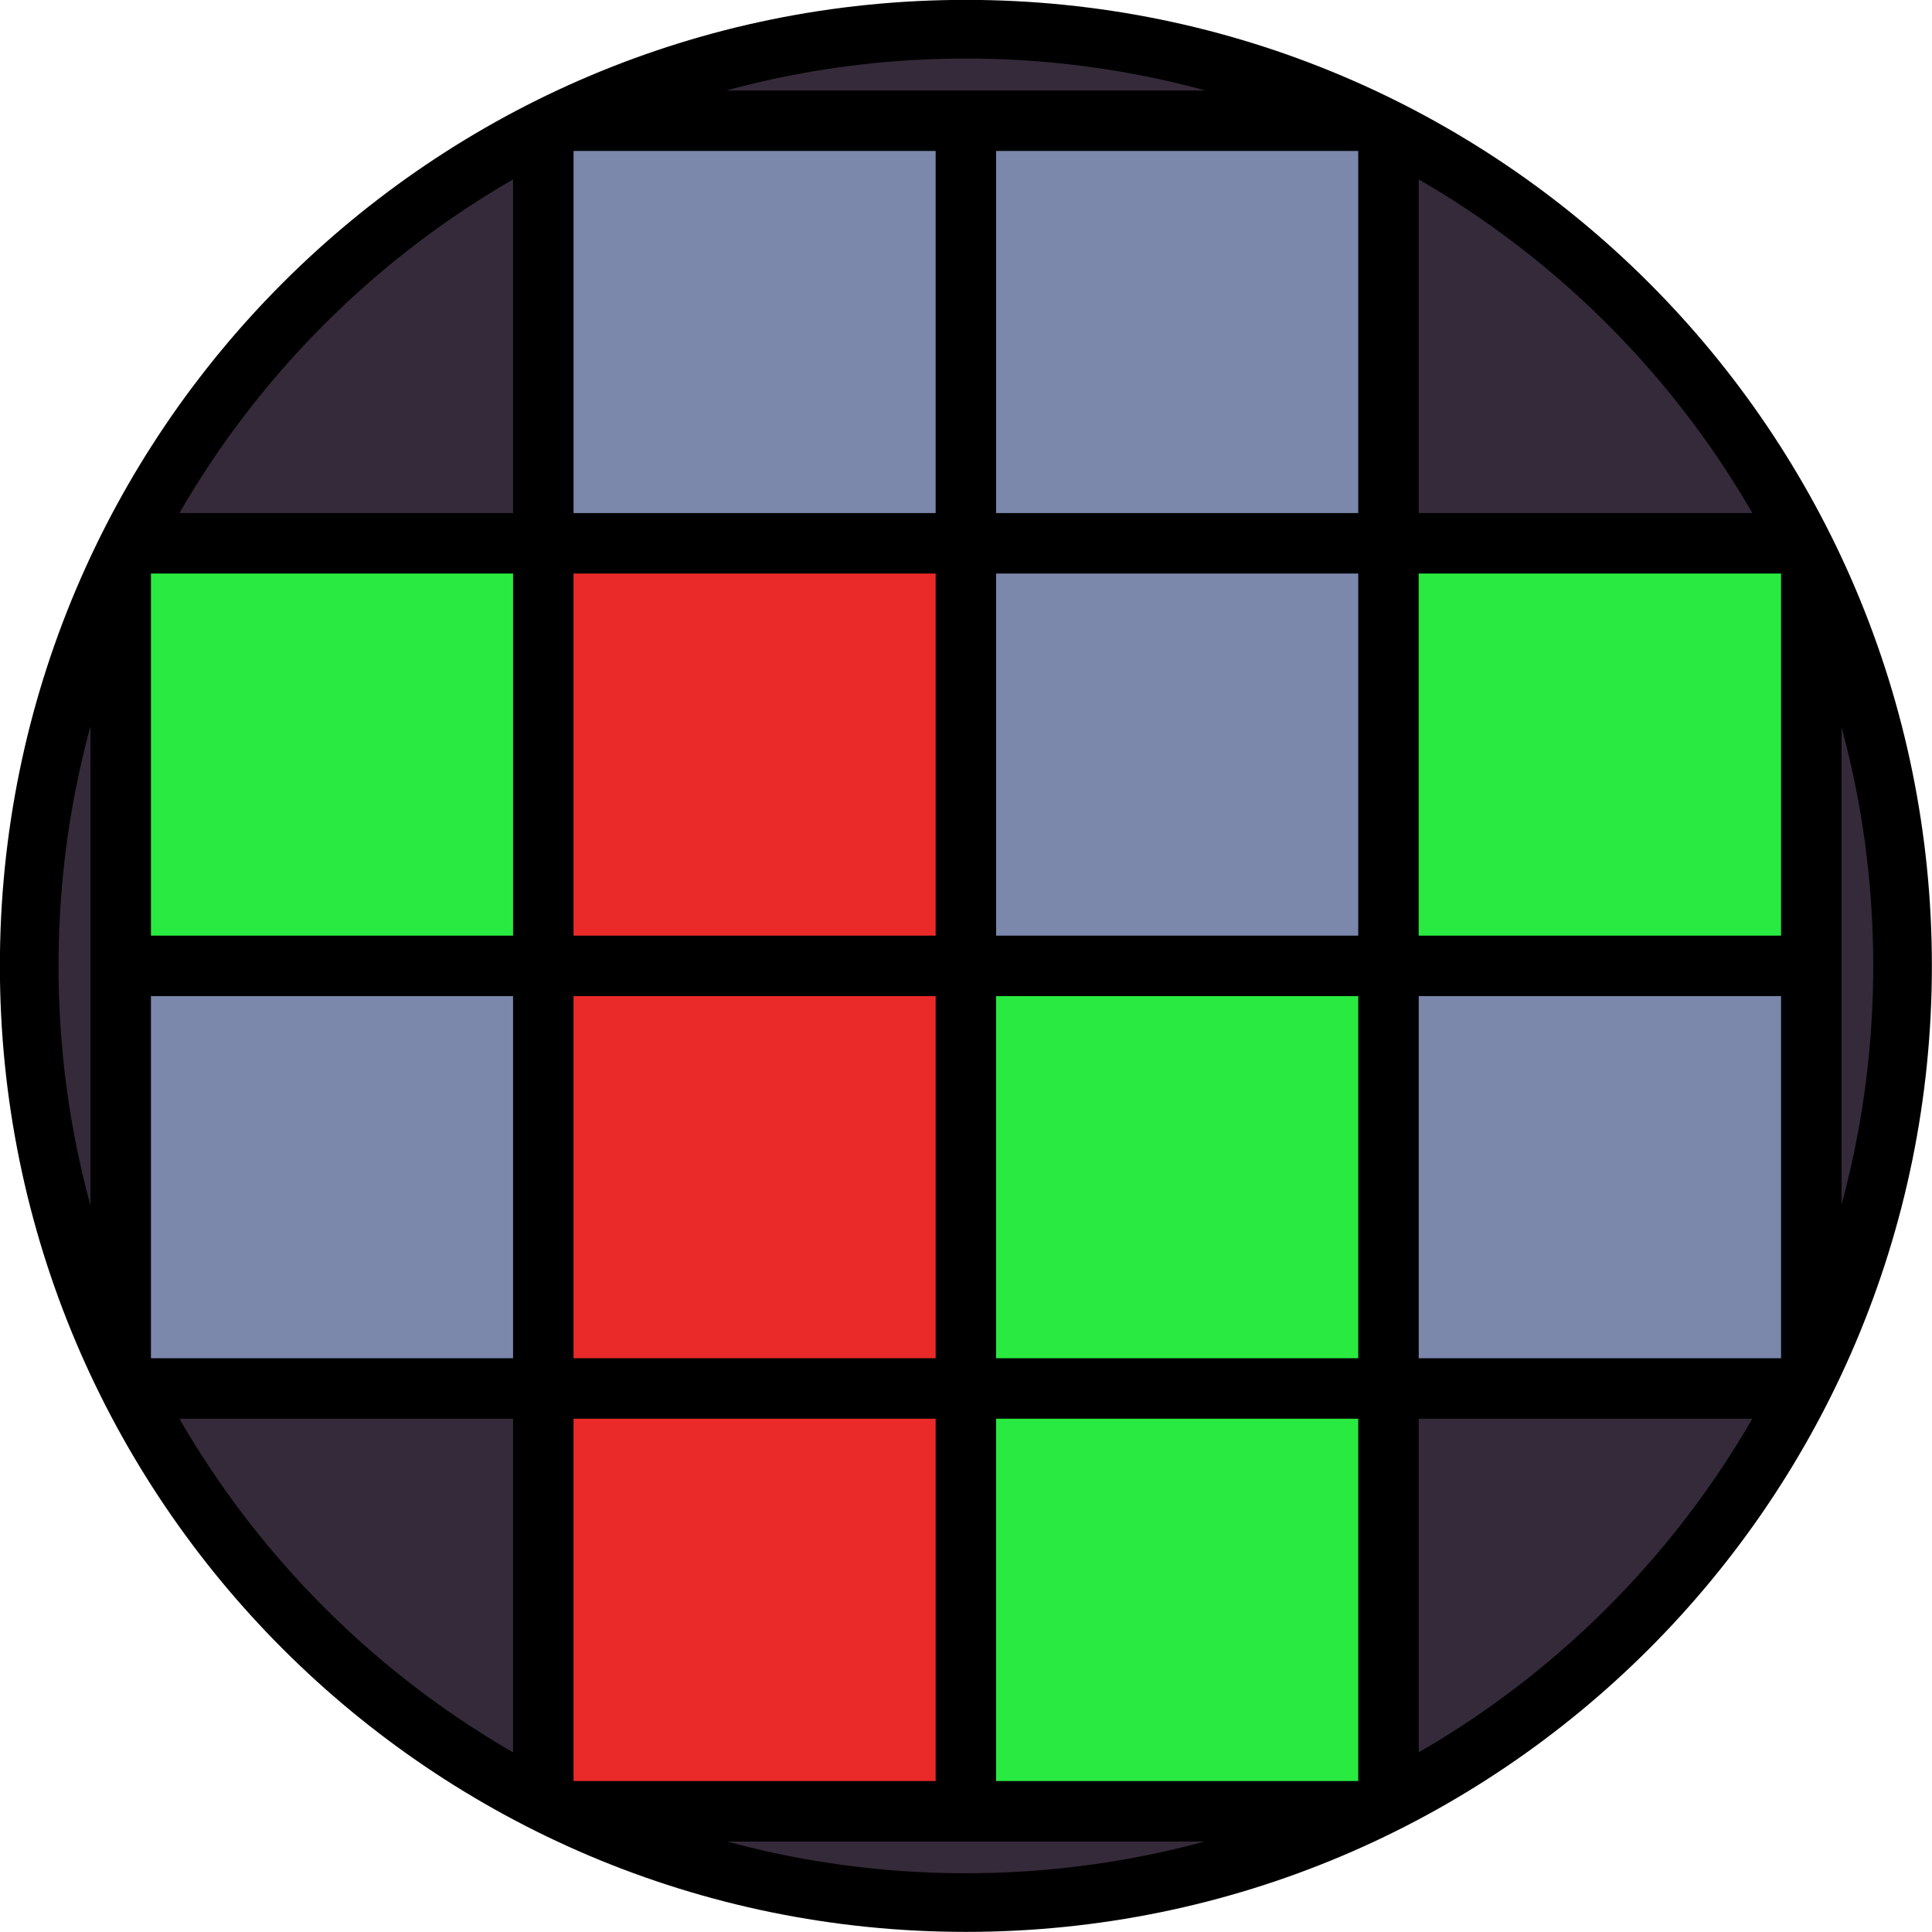
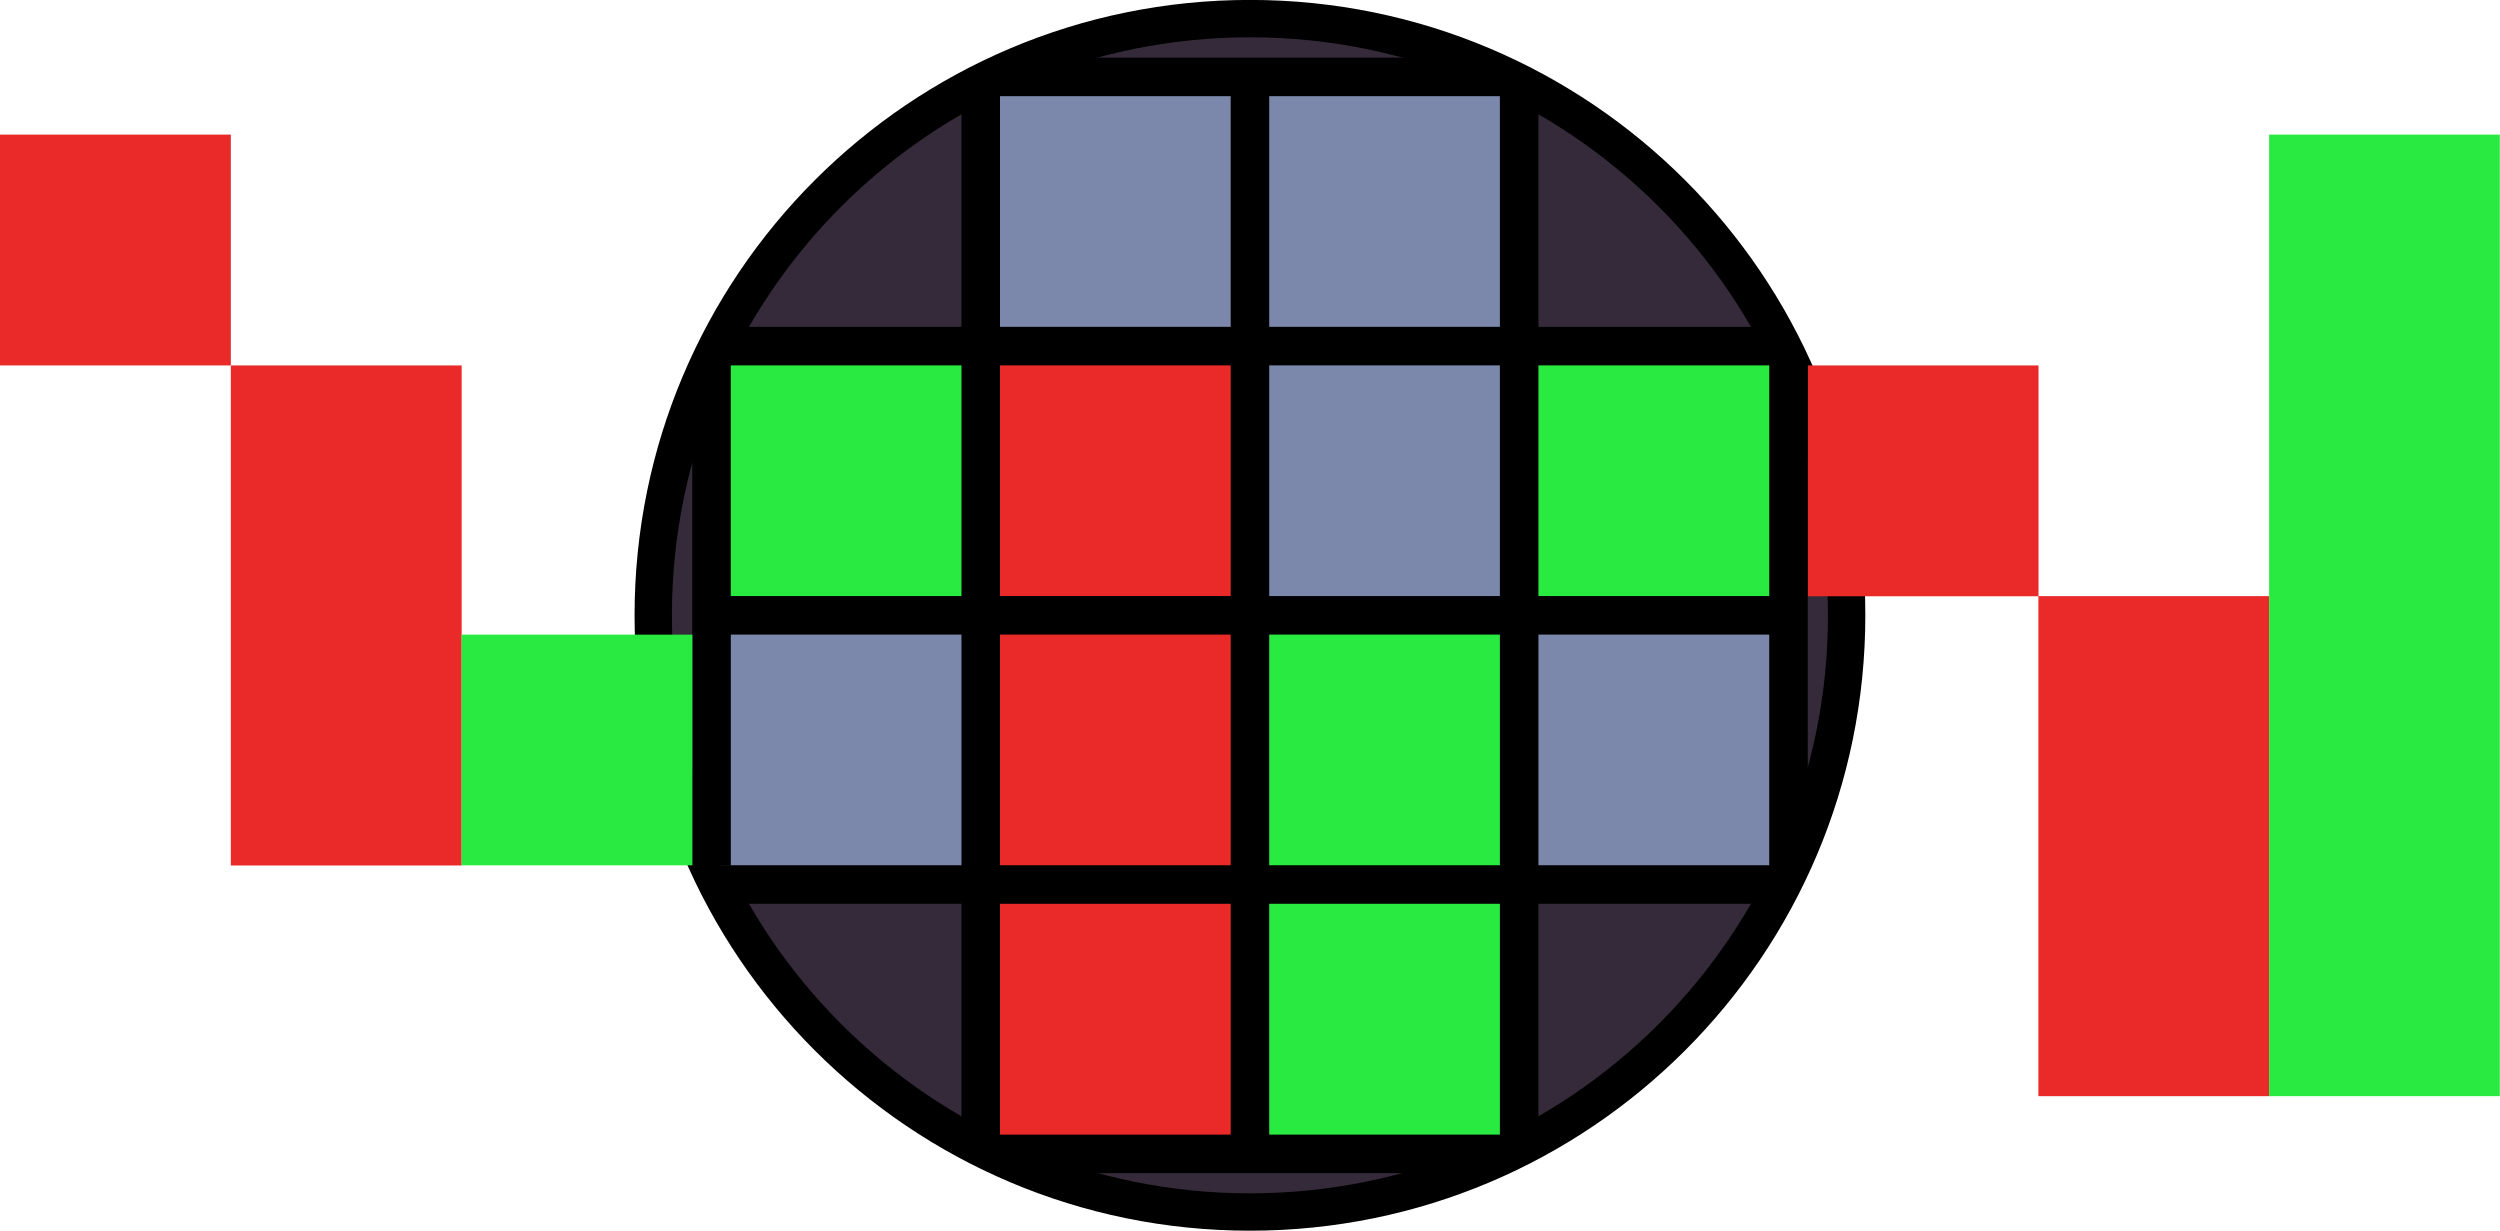
- <svg xmlns="http://www.w3.org/2000/svg" width="32" height="32" viewBox="0 0 8.467 8.467" version="1.1" id="svg1">
+ <svg xmlns="http://www.w3.org/2000/svg" width="65" height="32" viewBox="0 0 17.198 8.467" version="1.1" id="svg1">
  <defs id="defs1" />
-   <g id="layer1">
+   <g id="layer1" style="display:inline" transform="translate(4.36564)">
    <path id="circle2" style="display:inline;fill:#352a39;fill-opacity:1;stroke:#000000;stroke-width:0.257;stroke-linecap:butt;stroke-linejoin:miter;stroke-dasharray:none;stroke-opacity:1" d="M 8.338,4.233 A 4.105,4.105 0 0 1 4.233,8.338 4.105,4.105 0 0 1 0.128,4.233 4.105,4.105 0 0 1 4.233,0.128 4.105,4.105 0 0 1 8.338,4.233 Z" />
-     <path id="rect23020" style="fill:#7b87ab;fill-opacity:1;stroke:none;stroke-width:0.265;stroke-linecap:butt;stroke-linejoin:miter;stroke-dasharray:none;stroke-opacity:1" d="M 2.39 0.562 L 2.39 2.444 L 0.591 2.444 L 0.591 6.004 L 2.39 6.004 L 2.39 7.847 L 5.978 7.847 L 5.978 6.004 L 7.858 6.004 L 7.858 2.444 L 5.978 2.444 L 5.978 0.562 L 2.39 0.562 z " />
+     <path id="rect23020" style="fill:#7b87ab;fill-opacity:1;stroke:none;stroke-width:0.265;stroke-linecap:butt;stroke-linejoin:miter;stroke-dasharray:none;stroke-opacity:1" d="M 2.39,0.562 V 2.444 H 0.591 V 6.004 H 2.39 V 7.847 H 5.978 V 6.004 H 7.858 V 2.444 H 5.978 V 0.562 Z" />
    <rect style="fill:#ea2929;fill-opacity:1;stroke:none;stroke-width:0.265;stroke-linecap:butt;stroke-linejoin:miter;stroke-dasharray:none;stroke-opacity:1" id="rect23021" width="1.836" height="5.498" x="2.381" y="2.381" />
+     <rect style="display:inline;fill:#ea2929;fill-opacity:1;stroke:none;stroke-width:0.195;stroke-linecap:butt;stroke-linejoin:miter;stroke-dasharray:none;stroke-opacity:1" id="rect23021-6" width="1.588" height="3.44" x="-2.778" y="2.514" />
+     <rect style="display:inline;fill:#ea2929;fill-opacity:1;stroke:none;stroke-width:0.195;stroke-linecap:butt;stroke-linejoin:miter;stroke-dasharray:none;stroke-opacity:1" id="rect23021-6-0" width="1.588" height="3.44" x="9.657" y="4.101" />
+     <rect style="display:inline;fill:#ea2929;fill-opacity:1;stroke:none;stroke-width:0.132;stroke-linecap:butt;stroke-linejoin:miter;stroke-dasharray:none;stroke-opacity:1" id="rect23021-6-8" width="1.588" height="1.588" x="-4.366" y="0.926" />
+     <rect style="display:inline;fill:#ea2929;fill-opacity:1;stroke:none;stroke-width:0.132;stroke-linecap:butt;stroke-linejoin:miter;stroke-dasharray:none;stroke-opacity:1" id="rect23021-6-8-5" width="1.588" height="1.588" x="8.07" y="2.514" />
    <rect style="fill:#29ea40;fill-opacity:1;stroke:none;stroke-width:0.265;stroke-linecap:butt;stroke-linejoin:miter;stroke-dasharray:none;stroke-opacity:1" id="rect23022" width="1.794" height="1.794" x="0.562" y="2.406" />
    <rect style="fill:#29ea40;fill-opacity:1;stroke:none;stroke-width:0.265;stroke-linecap:butt;stroke-linejoin:miter;stroke-dasharray:none;stroke-opacity:1" id="rect23023" width="1.811" height="3.588" x="4.233" y="4.25" />
    <rect style="fill:#29ea40;fill-opacity:1;stroke:none;stroke-width:0.187;stroke-linecap:butt;stroke-linejoin:miter;stroke-dasharray:none;stroke-opacity:1" id="rect23024" width="1.736" height="1.811" x="6.118" y="2.406" />
  </g>
-   <g id="g23020" style="display:inline">
+   <g id="g23020" style="display:inline" transform="translate(4.36564)">
    <path style="fill:none;stroke:#000000;stroke-width:0.265" d="M 2.381,0.529 V 7.937" id="path22999" />
    <path style="fill:none;stroke:#000000;stroke-width:0.265" d="M 4.233,0.529 V 7.937" id="path23000" />
    <path style="fill:none;stroke:#000000;stroke-width:0.265" d="M 6.085,0.529 V 7.937" id="path23001" />
    <path style="fill:none;stroke:#000000;stroke-width:0.265" d="M 0.529,2.381 H 7.937" id="path23002" />
    <path style="fill:none;stroke:#000000;stroke-width:0.265" d="M 0.529,4.233 H 7.937" id="path23003" />
-     <path style="fill:#151515;stroke:#000000;stroke-width:0.265;fill-opacity:1" d="M 0.529,6.085 H 7.937" id="path23004" />
+     <path style="fill:#151515;fill-opacity:1;stroke:#000000;stroke-width:0.265" d="M 0.529,6.085 H 7.937" id="path23004" />
    <path id="rect23004" style="display:inline;fill:none;stroke:#000000;stroke-width:0.265" d="M 2.498,0.529 H 5.966 M 7.938,2.502 V 5.961 M 5.956,7.938 H 2.501 M 0.529,5.955 V 2.495" />
  </g>
+   <rect style="display:inline;fill:#29ea40;fill-opacity:1;stroke:none;stroke-width:0.234;stroke-linecap:butt;stroke-linejoin:miter;stroke-dasharray:none;stroke-opacity:1" id="rect23022-3" width="1.588" height="1.587" x="3.175" y="4.366" />
+   <rect style="display:inline;fill:#29ea40;fill-opacity:1;stroke:none;stroke-width:0.478;stroke-linecap:butt;stroke-linejoin:miter;stroke-dasharray:none;stroke-opacity:1" id="rect23022-3-1" width="1.587" height="6.615" x="15.61" y="0.926" />
</svg>
